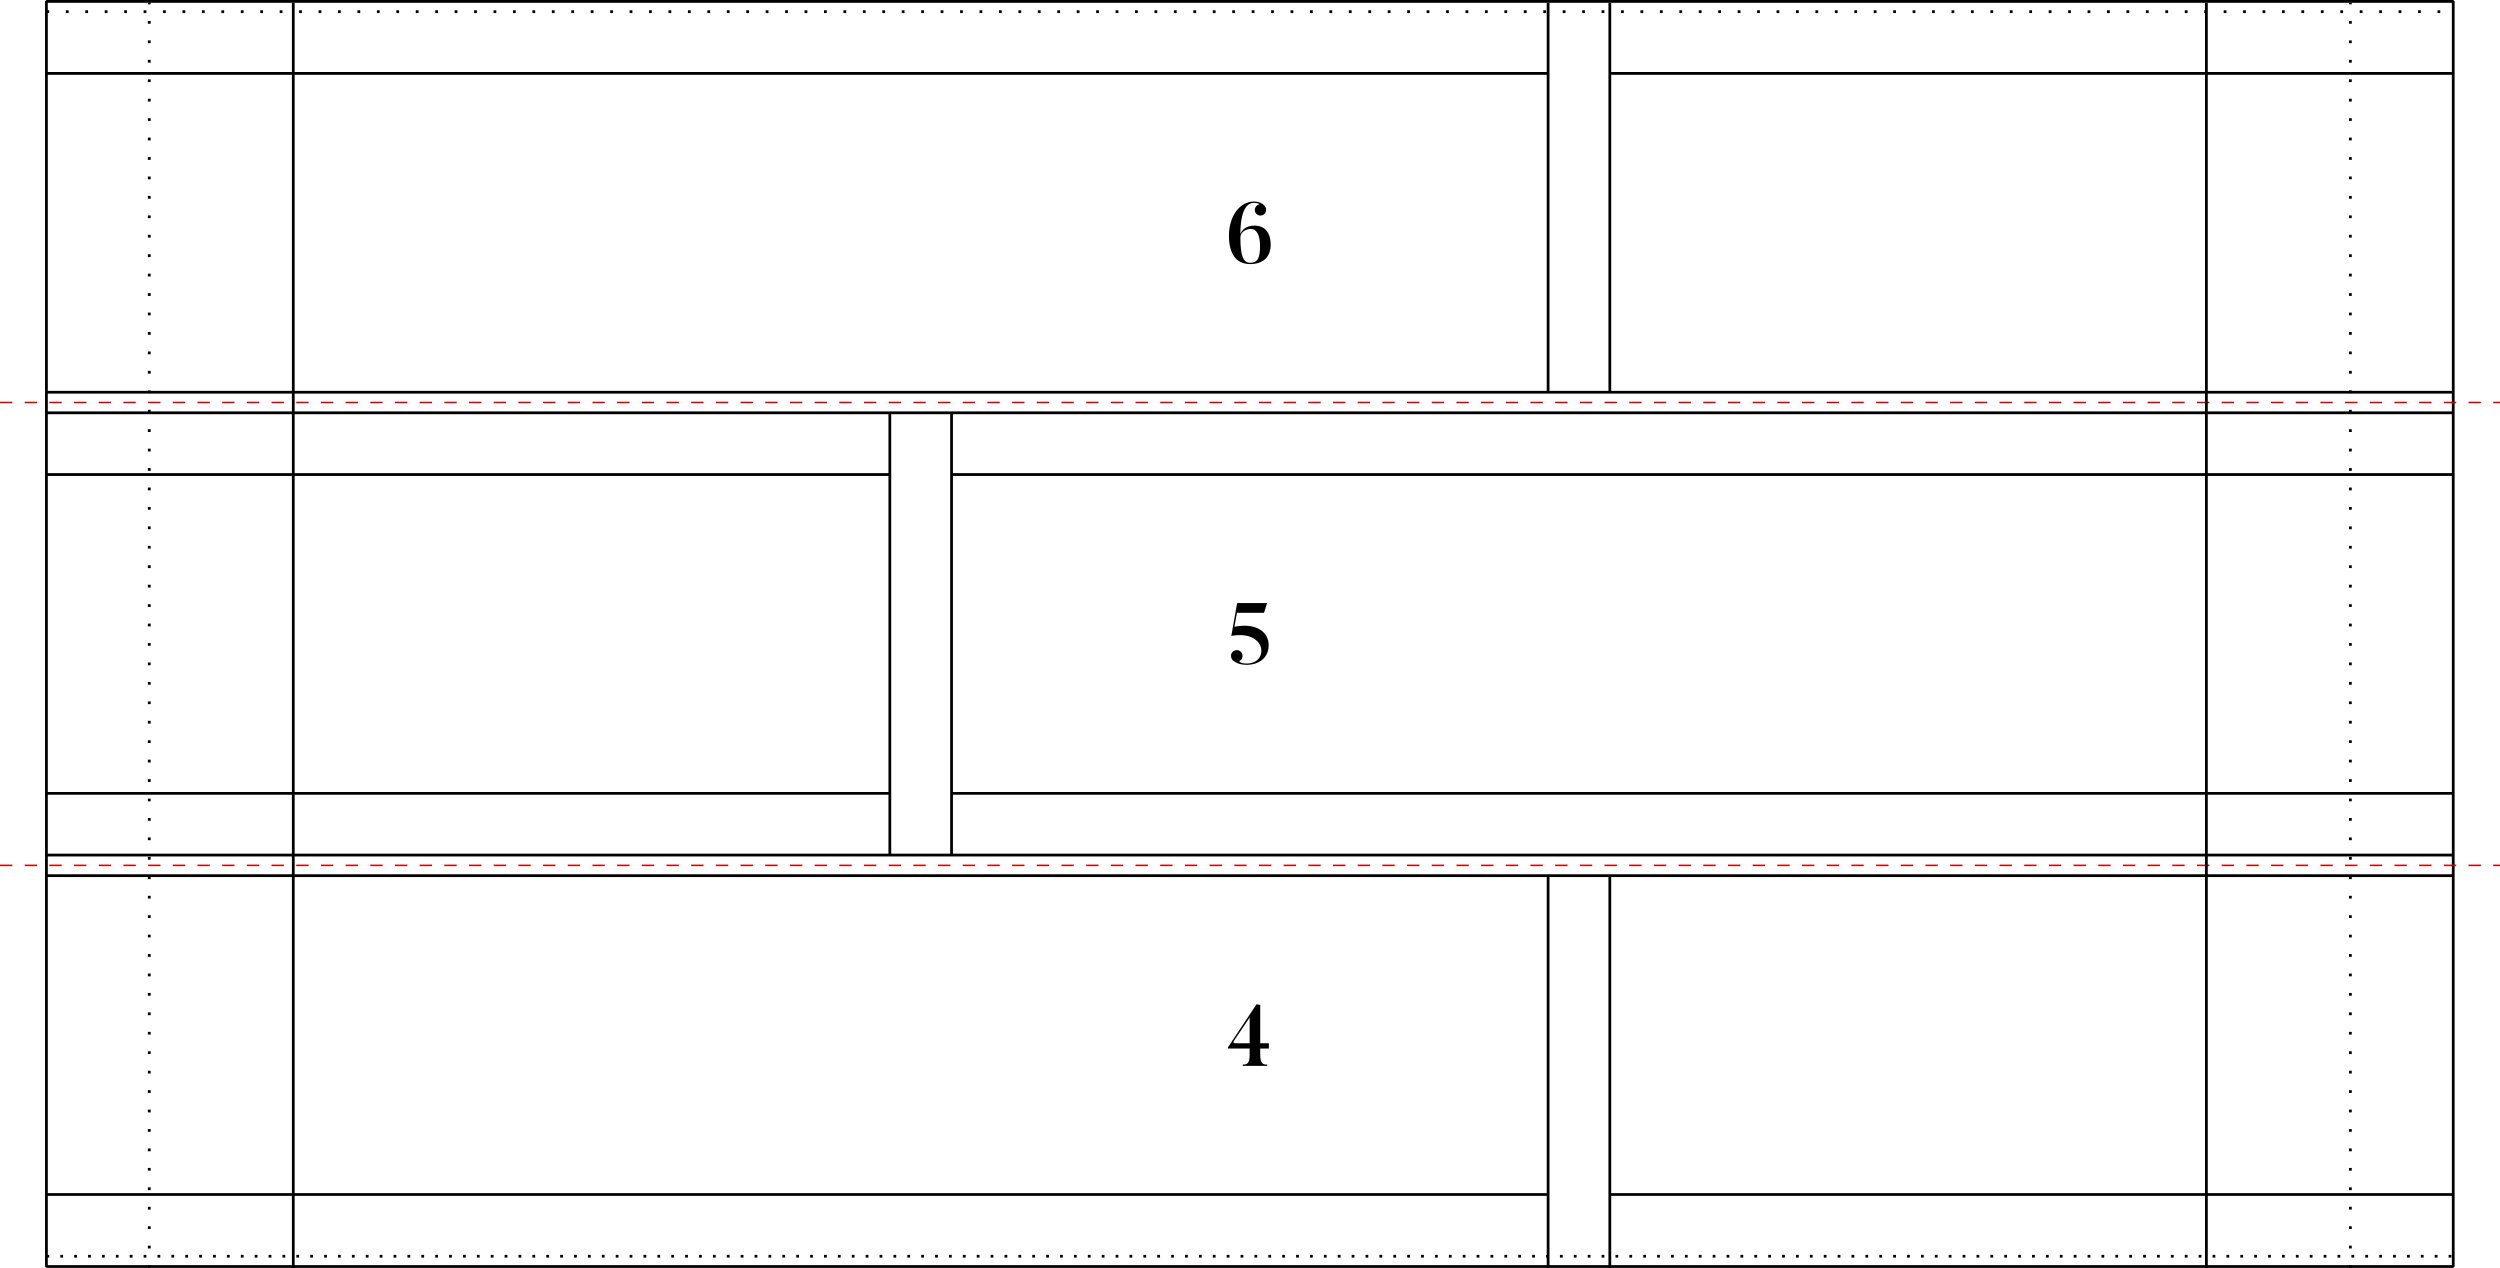
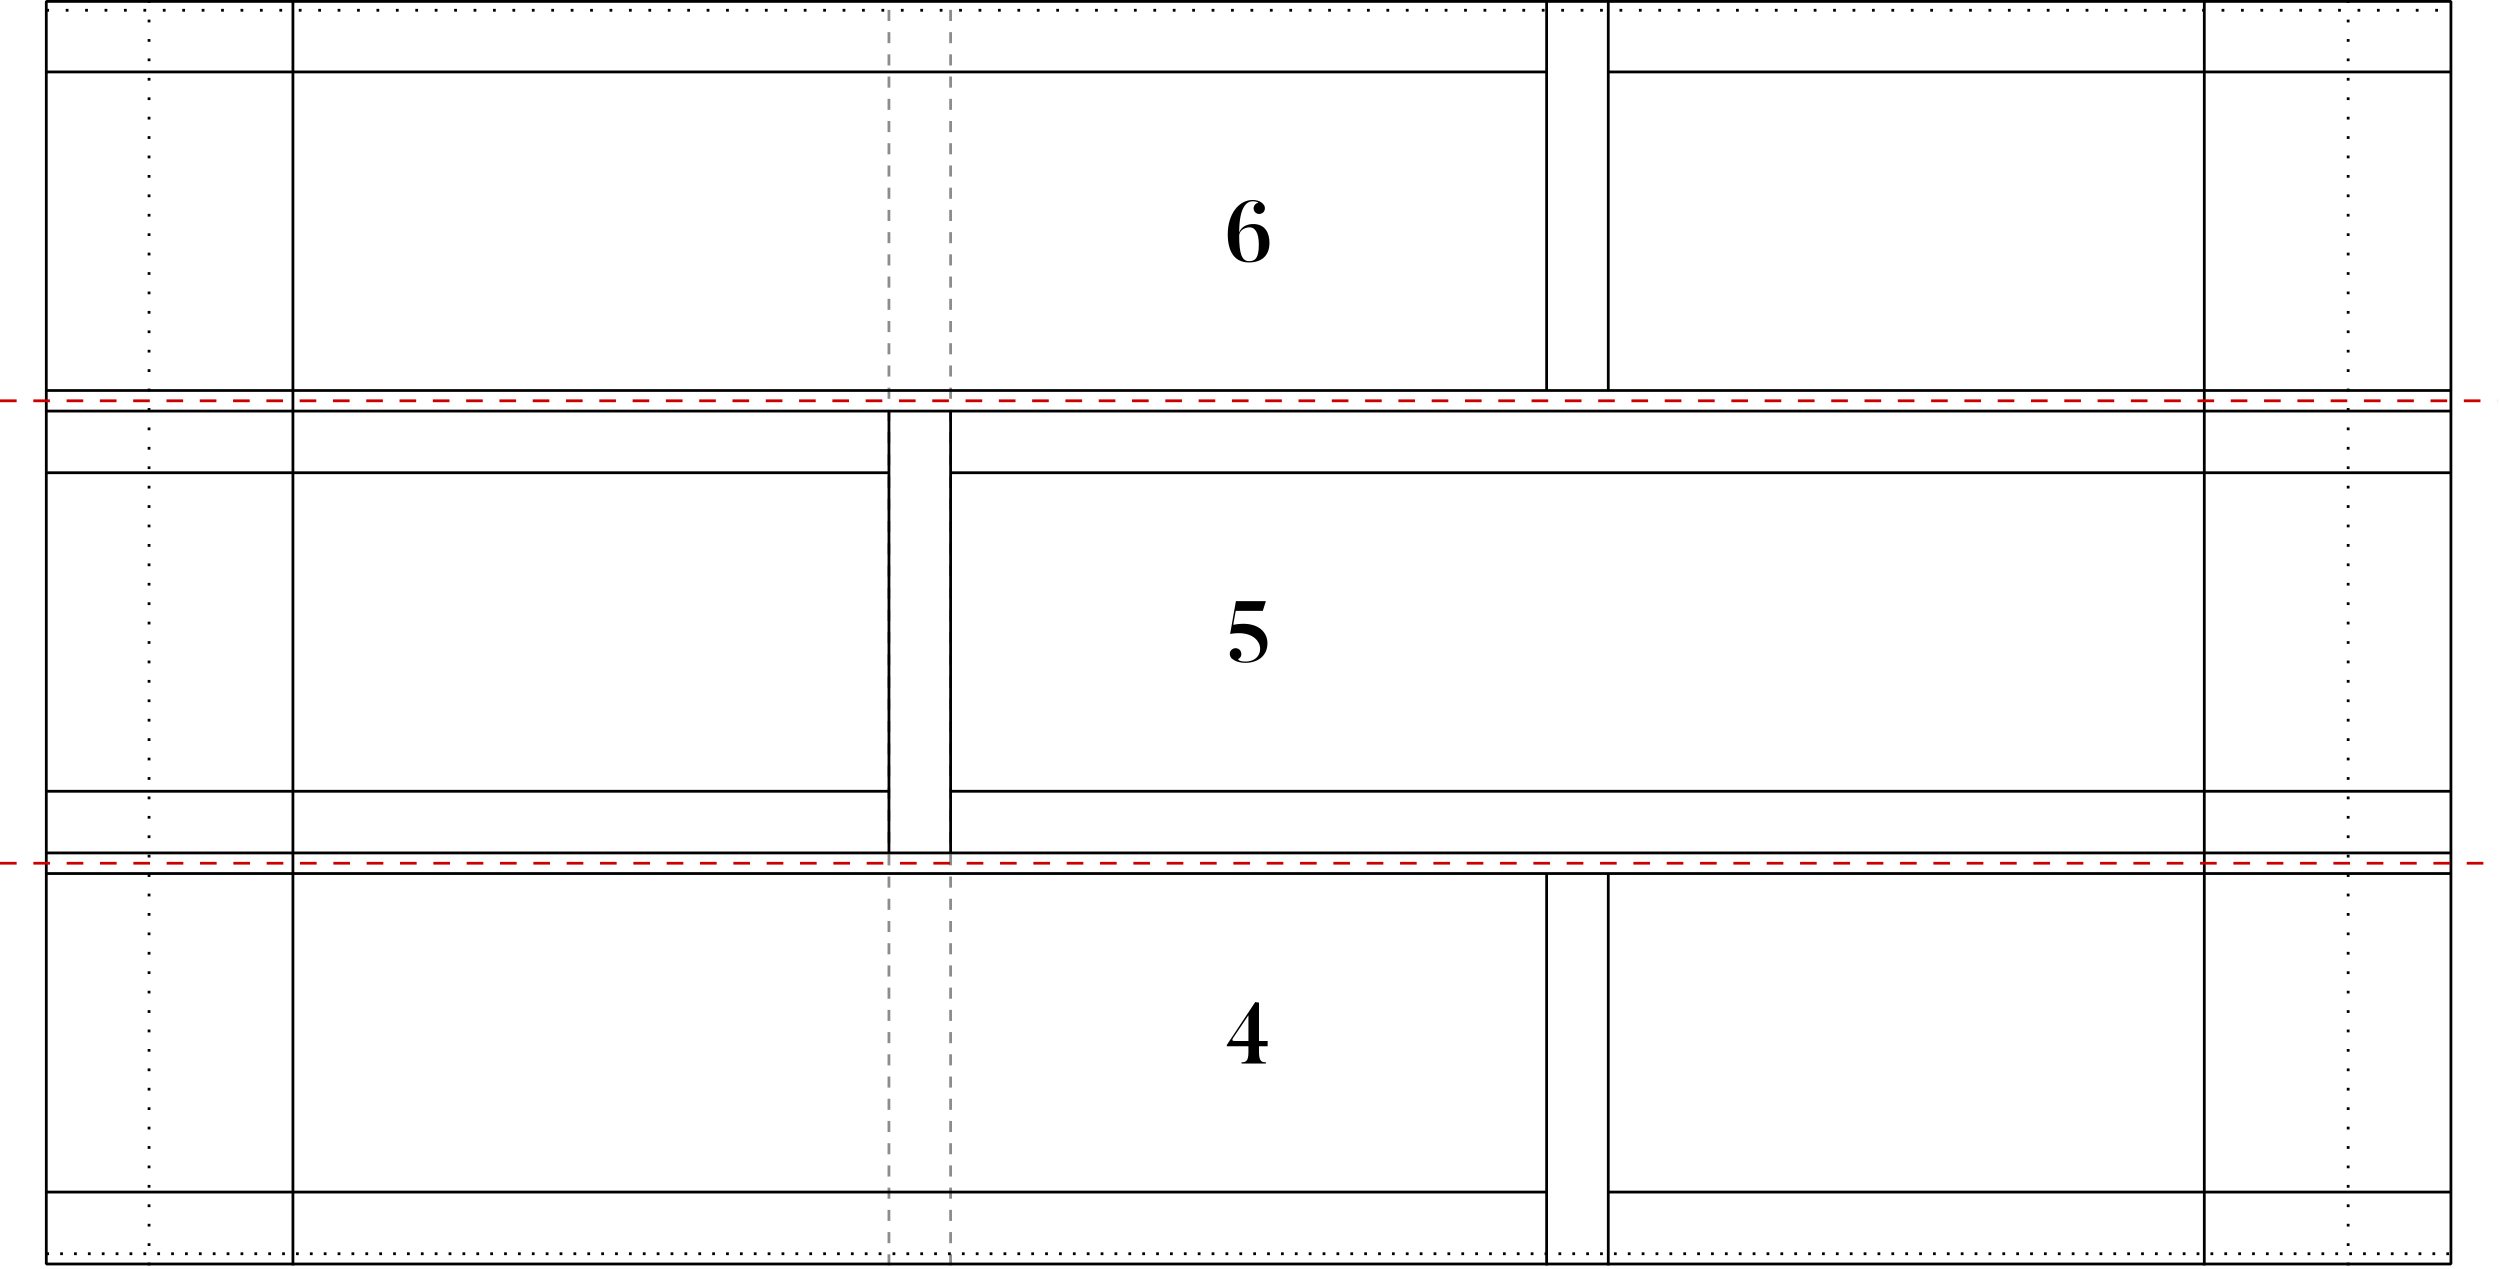
- <svg xmlns="http://www.w3.org/2000/svg" width="270mm" height="136.933mm" viewBox="0 0 270 136.933" version="1.1" id="svg4706">
+ <svg xmlns="http://www.w3.org/2000/svg" width="270mm" height="137mm" viewBox="0 0 270 137" version="1.1" id="svg4706">
  <defs id="defs4700" />
-   <g id="layer7" style="display:inline;opacity:1" transform="translate(2.1238251e-6,-0.3454646)">
-     <g transform="matrix(0.1894011,0,0,0.1894011,-276.2473,-27.91472)" style="display:inline" id="g5424">
+   <g id="layer7" style="display:inline;opacity:1" transform="translate(-0.01317961,2.503574)">
+     <g transform="matrix(0.1892294,0,0,0.1892294,-275.9925,-30.88395)" style="display:inline" id="g5424">
      <g id="g5399" style="display:inline" transform="matrix(0,-0.5865,0.5865,0,2732.573,1989.05)">
-         <rect style="opacity:1;fill:none;fill-opacity:1;stroke:#000000;stroke-width:2.7;stroke-linejoin:bevel;stroke-miterlimit:4;stroke-dasharray:none;stroke-dashoffset:0;stroke-opacity:1" id="rect5073" width="1230" height="2340" x="1905.636" y="-2127.15" />
+         <path id="path6118" d="M 1904.286,-1307.151 H 3134.322" style="fill:none;fill-rule:evenodd;stroke:#8c8c8c;stroke-width:2.703;stroke-linecap:butt;stroke-linejoin:miter;stroke-miterlimit:4;stroke-dasharray:10.812, 10.812;stroke-dashoffset:0;stroke-opacity:1" />
+         <path style="fill:none;fill-rule:evenodd;stroke:#8c8c8c;stroke-width:2.703;stroke-linecap:butt;stroke-linejoin:miter;stroke-miterlimit:4;stroke-dasharray:10.812, 10.812;stroke-dashoffset:0;stroke-opacity:1" d="M 1904.286,-1247.149 H 3134.322" id="path6116" />
+         <path style="opacity:1;fill:none;fill-opacity:1;stroke:#000000;stroke-width:2.7;stroke-linejoin:bevel;stroke-miterlimit:4;stroke-dasharray:none;stroke-dashoffset:0;stroke-opacity:1" d="M 1905.636,-2127.15 H 3134.322 V 212.85 H 1905.636 Z" id="rect5073" />
        <path style="fill:none;fill-rule:evenodd;stroke:#000000;stroke-width:2.7;stroke-linecap:butt;stroke-linejoin:miter;stroke-miterlimit:4;stroke-dasharray:2.7, 10.8;stroke-dashoffset:0;stroke-opacity:1" d="M 1915.636,-2127.15 V 212.85" id="path5077" />
        <path id="path5079" d="M 1975.636,-607.15 V 212.85" style="fill:none;fill-rule:evenodd;stroke:#000000;stroke-width:2.7;stroke-linecap:butt;stroke-linejoin:miter;stroke-miterlimit:4;stroke-dasharray:none;stroke-dashoffset:0;stroke-opacity:1" />
-         <path style="fill:none;fill-rule:evenodd;stroke:#000000;stroke-width:2.7;stroke-linecap:butt;stroke-linejoin:miter;stroke-miterlimit:4;stroke-dasharray:none;stroke-dashoffset:0;stroke-opacity:1" d="M 2285.636,-2127.15 V 212.85" id="path5081" />
-         <path id="path5083" d="M 2295.636,-2172.281 V 258.318" style="fill:none;fill-rule:evenodd;stroke:#cc0000;stroke-width:1.5;stroke-linecap:butt;stroke-linejoin:miter;stroke-miterlimit:4;stroke-dasharray:12, 12;stroke-dashoffset:0;stroke-opacity:1" />
-         <path style="fill:none;fill-rule:evenodd;stroke:#000000;stroke-width:2.7;stroke-linecap:butt;stroke-linejoin:miter;stroke-miterlimit:4;stroke-dasharray:none;stroke-dashoffset:0;stroke-opacity:1" d="M 2305.636,-2127.15 V 212.85" id="path5085" />
-         <path id="path5087" d="m 2365.636,-2127.15 v 820" style="fill:none;fill-rule:evenodd;stroke:#000000;stroke-width:2.7;stroke-linecap:butt;stroke-linejoin:miter;stroke-miterlimit:4;stroke-dasharray:none;stroke-dashoffset:0;stroke-opacity:1" />
-         <path style="fill:none;fill-rule:evenodd;stroke:#000000;stroke-width:2.7;stroke-linecap:butt;stroke-linejoin:miter;stroke-miterlimit:4;stroke-dasharray:none;stroke-dashoffset:0;stroke-opacity:1" d="m 2675.636,-2127.15 v 820" id="path5089" />
-         <path id="path5091" d="M 2735.636,-2127.15 V 212.85" style="fill:none;fill-rule:evenodd;stroke:#000000;stroke-width:2.7;stroke-linecap:butt;stroke-linejoin:miter;stroke-miterlimit:4;stroke-dasharray:none;stroke-dashoffset:0;stroke-opacity:1" />
-         <path style="fill:none;fill-rule:evenodd;stroke:#cc0000;stroke-width:1.5;stroke-linecap:butt;stroke-linejoin:miter;stroke-miterlimit:4;stroke-dasharray:12, 12;stroke-dashoffset:0;stroke-opacity:1" d="M 2745.636,-2172.281 V 258.318" id="path5093" />
-         <path id="path5095" d="M 2755.636,-2127.15 V 212.85" style="fill:none;fill-rule:evenodd;stroke:#000000;stroke-width:2.7;stroke-linecap:butt;stroke-linejoin:miter;stroke-miterlimit:4;stroke-dasharray:none;stroke-dashoffset:0;stroke-opacity:1" />
-         <path style="fill:none;fill-rule:evenodd;stroke:#000000;stroke-width:2.7;stroke-linecap:butt;stroke-linejoin:miter;stroke-miterlimit:4;stroke-dasharray:none;stroke-dashoffset:0;stroke-opacity:1" d="m 3065.636,-2127.15 v 1460" id="path5097" />
-         <path id="path5099" d="M 3125.636,-2127.15 V 212.85" style="fill:none;fill-rule:evenodd;stroke:#000000;stroke-width:2.7;stroke-linecap:butt;stroke-linejoin:miter;stroke-miterlimit:4;stroke-dasharray:2.7, 16.2;stroke-dashoffset:0;stroke-opacity:1" />
-         <path style="fill:none;fill-rule:evenodd;stroke:#000000;stroke-width:2.7;stroke-linecap:butt;stroke-linejoin:miter;stroke-miterlimit:4;stroke-dasharray:2.7, 16.2;stroke-dashoffset:0;stroke-opacity:1" d="m 1904.286,-2027.15 h 1230" id="path5101" />
-         <path id="path5103" d="m 1904.286,-1887.15 h 1230" style="fill:none;fill-rule:evenodd;stroke:#000000;stroke-width:2.7;stroke-linecap:butt;stroke-linejoin:miter;stroke-miterlimit:4;stroke-dasharray:none;stroke-dashoffset:0;stroke-opacity:1" />
-         <path style="fill:none;fill-rule:evenodd;stroke:#000000;stroke-width:2.7;stroke-linecap:butt;stroke-linejoin:miter;stroke-miterlimit:4;stroke-dasharray:none;stroke-dashoffset:0;stroke-opacity:1" d="m 2305.636,-1307.15 430,5e-4" id="path5105" />
-         <path id="path5107" d="m 2305.636,-1247.15 h 430" style="fill:none;fill-rule:evenodd;stroke:#000000;stroke-width:2.7;stroke-linecap:butt;stroke-linejoin:miter;stroke-miterlimit:4;stroke-dasharray:none;stroke-dashoffset:0;stroke-opacity:1" />
+         <path style="fill:none;fill-rule:evenodd;stroke:#000000;stroke-width:2.7;stroke-linecap:butt;stroke-linejoin:miter;stroke-miterlimit:4;stroke-dasharray:none;stroke-dashoffset:0;stroke-opacity:1" d="M 2305.654,-2127.15 V 212.85" id="path5085" />
+         <path id="path5087" d="m 2365.654,-2127.15 v 820" style="fill:none;fill-rule:evenodd;stroke:#000000;stroke-width:2.7;stroke-linecap:butt;stroke-linejoin:miter;stroke-miterlimit:4;stroke-dasharray:none;stroke-dashoffset:0;stroke-opacity:1" />
+         <path style="fill:none;fill-rule:evenodd;stroke:#000000;stroke-width:2.7;stroke-linecap:butt;stroke-linejoin:miter;stroke-miterlimit:4;stroke-dasharray:none;stroke-dashoffset:0;stroke-opacity:1" d="m 2675.654,-2127.15 v 820" id="path5089" />
+         <path id="path5095" d="M 2755.672,-2127.15 V 212.85" style="fill:none;fill-rule:evenodd;stroke:#000000;stroke-width:2.7;stroke-linecap:butt;stroke-linejoin:miter;stroke-miterlimit:4;stroke-dasharray:none;stroke-dashoffset:0;stroke-opacity:1" />
+         <path style="fill:none;fill-rule:evenodd;stroke:#000000;stroke-width:2.7;stroke-linecap:butt;stroke-linejoin:miter;stroke-miterlimit:4;stroke-dasharray:none;stroke-dashoffset:0;stroke-opacity:1" d="m 3065.672,-2127.15 v 1460" id="path5097" />
+         <path id="path5099" d="M 3125.672,-2127.15 V 212.85" style="fill:none;fill-rule:evenodd;stroke:#000000;stroke-width:2.7;stroke-linecap:butt;stroke-linejoin:miter;stroke-miterlimit:4;stroke-dasharray:2.7, 16.2;stroke-dashoffset:0;stroke-opacity:1" />
+         <path style="fill:none;fill-rule:evenodd;stroke:#000000;stroke-width:2.7;stroke-linecap:butt;stroke-linejoin:miter;stroke-miterlimit:4;stroke-dasharray:2.7, 16.2;stroke-dashoffset:0;stroke-opacity:1" d="M 1904.286,-2027.15 H 3134.322" id="path5101" />
+         <path id="path5103" d="M 1904.286,-1887.15 H 3134.322" style="fill:none;fill-rule:evenodd;stroke:#000000;stroke-width:2.7;stroke-linecap:butt;stroke-linejoin:miter;stroke-miterlimit:4;stroke-dasharray:none;stroke-dashoffset:0;stroke-opacity:1" />
+         <path style="fill:none;fill-rule:evenodd;stroke:#000000;stroke-width:2.7;stroke-linecap:butt;stroke-linejoin:miter;stroke-miterlimit:4;stroke-dasharray:none;stroke-dashoffset:0;stroke-opacity:1" d="m 2305.654,-1307.15 430,5e-4" id="path5105" />
+         <path id="path5107" d="m 2305.654,-1247.15 h 430" style="fill:none;fill-rule:evenodd;stroke:#000000;stroke-width:2.7;stroke-linecap:butt;stroke-linejoin:miter;stroke-miterlimit:4;stroke-dasharray:none;stroke-dashoffset:0;stroke-opacity:1" />
        <path style="fill:none;fill-rule:evenodd;stroke:#000000;stroke-width:2.7;stroke-linecap:butt;stroke-linejoin:miter;stroke-miterlimit:4;stroke-dasharray:none;stroke-dashoffset:0;stroke-opacity:1" d="m 1904.286,-667.15 h 381.35" id="path5109" />
        <path id="path5111" d="m 1904.286,-607.15 h 381.35" style="fill:none;fill-rule:evenodd;stroke:#000000;stroke-width:2.7;stroke-linecap:butt;stroke-linejoin:miter;stroke-miterlimit:4;stroke-dasharray:none;stroke-dashoffset:0;stroke-opacity:1" />
-         <path style="fill:none;fill-rule:evenodd;stroke:#000000;stroke-width:2.7;stroke-linecap:butt;stroke-linejoin:miter;stroke-miterlimit:4;stroke-dasharray:none;stroke-dashoffset:0;stroke-opacity:1" d="m 1904.286,-27.15 h 1230" id="path5113" />
-         <path id="path5115" d="m 1904.286,112.85 h 1230" style="fill:none;fill-rule:evenodd;stroke:#000000;stroke-width:2.7;stroke-linecap:butt;stroke-linejoin:miter;stroke-miterlimit:4;stroke-dasharray:2.7, 16.2;stroke-dashoffset:0;stroke-opacity:1" />
-         <path id="path5119" d="M 2675.636,-1247.15 V 212.85" style="fill:none;fill-rule:evenodd;stroke:#000000;stroke-width:2.7;stroke-linecap:butt;stroke-linejoin:miter;stroke-miterlimit:4;stroke-dasharray:none;stroke-dashoffset:0;stroke-opacity:1" />
-         <path style="fill:none;fill-rule:evenodd;stroke:#000000;stroke-width:2.7;stroke-linecap:butt;stroke-linejoin:miter;stroke-miterlimit:4;stroke-dasharray:none;stroke-dashoffset:0;stroke-opacity:1" d="M 2365.636,-1247.15 V 212.85" id="path5121" />
-         <path id="path5123" d="m 2755.636,-667.15 h 378.65" style="fill:none;fill-rule:evenodd;stroke:#000000;stroke-width:2.7;stroke-linecap:butt;stroke-linejoin:miter;stroke-miterlimit:4;stroke-dasharray:none;stroke-dashoffset:0;stroke-opacity:1" />
-         <path style="fill:none;fill-rule:evenodd;stroke:#000000;stroke-width:2.7;stroke-linecap:butt;stroke-linejoin:miter;stroke-miterlimit:4;stroke-dasharray:none;stroke-dashoffset:0;stroke-opacity:1" d="m 2755.636,-607.15 h 378.65" id="path5125" />
+         <path style="fill:none;fill-rule:evenodd;stroke:#000000;stroke-width:2.7;stroke-linecap:butt;stroke-linejoin:miter;stroke-miterlimit:4;stroke-dasharray:none;stroke-dashoffset:0;stroke-opacity:1" d="M 1904.286,-27.15 H 3134.322" id="path5113" />
+         <path id="path5115" d="M 1904.286,112.85 H 3134.322" style="fill:none;fill-rule:evenodd;stroke:#000000;stroke-width:2.7;stroke-linecap:butt;stroke-linejoin:miter;stroke-miterlimit:4;stroke-dasharray:2.7, 16.2;stroke-dashoffset:0;stroke-opacity:1" />
+         <path id="path5119" d="M 2675.654,-1247.15 V 212.85" style="fill:none;fill-rule:evenodd;stroke:#000000;stroke-width:2.7;stroke-linecap:butt;stroke-linejoin:miter;stroke-miterlimit:4;stroke-dasharray:none;stroke-dashoffset:0;stroke-opacity:1" />
+         <path style="fill:none;fill-rule:evenodd;stroke:#000000;stroke-width:2.7;stroke-linecap:butt;stroke-linejoin:miter;stroke-miterlimit:4;stroke-dasharray:none;stroke-dashoffset:0;stroke-opacity:1" d="M 2365.654,-1247.15 V 212.85" id="path5121" />
+         <path id="path5123" d="m 2755.672,-667.15 h 378.65" style="fill:none;fill-rule:evenodd;stroke:#000000;stroke-width:2.7;stroke-linecap:butt;stroke-linejoin:miter;stroke-miterlimit:4;stroke-dasharray:none;stroke-dashoffset:0;stroke-opacity:1" />
+         <path style="fill:none;fill-rule:evenodd;stroke:#000000;stroke-width:2.7;stroke-linecap:butt;stroke-linejoin:miter;stroke-miterlimit:4;stroke-dasharray:none;stroke-dashoffset:0;stroke-opacity:1" d="m 2755.672,-607.15 h 378.65" id="path5125" />
        <path style="fill:none;fill-rule:evenodd;stroke:#000000;stroke-width:2.7;stroke-linecap:butt;stroke-linejoin:miter;stroke-miterlimit:4;stroke-dasharray:none;stroke-dashoffset:0;stroke-opacity:1" d="m 1975.636,-2127.15 v 1460" id="path5127" />
-         <path id="path5129" d="M 3065.636,-607.15 V 212.85" style="fill:none;fill-rule:evenodd;stroke:#000000;stroke-width:2.7;stroke-linecap:butt;stroke-linejoin:miter;stroke-miterlimit:4;stroke-dasharray:none;stroke-dashoffset:0;stroke-opacity:1" />
+         <path id="path5129" d="M 3065.672,-607.15 V 212.85" style="fill:none;fill-rule:evenodd;stroke:#000000;stroke-width:2.7;stroke-linecap:butt;stroke-linejoin:miter;stroke-miterlimit:4;stroke-dasharray:none;stroke-dashoffset:0;stroke-opacity:1" />
+         <path style="fill:none;fill-rule:evenodd;stroke:#000000;stroke-width:2.7;stroke-linecap:butt;stroke-linejoin:miter;stroke-miterlimit:4;stroke-dasharray:none;stroke-dashoffset:0;stroke-opacity:1" d="M 2735.646,-2127.15 V 212.85" id="path7667" />
+         <path id="path7669" d="M 2285.628,-2127.15 V 212.85" style="fill:none;fill-rule:evenodd;stroke:#000000;stroke-width:2.7;stroke-linecap:butt;stroke-linejoin:miter;stroke-miterlimit:4;stroke-dasharray:none;stroke-dashoffset:0;stroke-opacity:1" />
+         <path style="fill:none;fill-rule:evenodd;stroke:#cc0000;stroke-width:2.703;stroke-linecap:butt;stroke-linejoin:miter;stroke-miterlimit:4;stroke-dasharray:16.219, 16.219;stroke-dashoffset:0;stroke-opacity:1" d="M 2295.641,-2172.202 V 257.902" id="path7671" />
+         <path id="path7673" d="M 2745.659,-2172.202 V 257.902" style="fill:none;fill-rule:evenodd;stroke:#cc0000;stroke-width:2.7;stroke-linecap:butt;stroke-linejoin:miter;stroke-miterlimit:4;stroke-dasharray:16.2, 16.2;stroke-dashoffset:0;stroke-opacity:1" />
      </g>
-       <g id="text4901" style="font-style:normal;font-variant:normal;font-weight:500;font-stretch:normal;font-size:49.389px;line-height:5.292px;font-family:Butler;-inkscape-font-specification:'Butler, Medium';font-variant-ligatures:normal;font-variant-caps:normal;font-variant-numeric:normal;font-feature-settings:normal;text-align:start;letter-spacing:0px;word-spacing:0px;writing-mode:lr-tb;text-anchor:start;fill:#000000;fill-opacity:1;stroke:none;stroke-width:0.265px;stroke-linecap:butt;stroke-linejoin:miter;stroke-opacity:1" aria-label="5">
+       <g id="text4901" style="font-style:normal;font-variant:normal;font-weight:500;font-stretch:normal;font-size:49.389px;line-height:5.292px;font-family:Butler;-inkscape-font-specification:'Butler, Medium';font-variant-ligatures:normal;font-variant-caps:normal;font-variant-numeric:normal;font-feature-settings:normal;text-align:start;letter-spacing:0px;word-spacing:0px;writing-mode:lr-tb;text-anchor:start;fill:#000000;fill-opacity:1;stroke:none;stroke-width:0.265px;stroke-linecap:butt;stroke-linejoin:miter;stroke-opacity:1" aria-label="5" transform="translate(0,-0.01064544)">
        <path id="path4964" style="fill:#000000;fill-opacity:1;stroke:none;stroke-width:0.265px" d="m 2181.935,516.402 c -0.296,-5.729 -5.63,-12.397 -19.509,-9.828 l 1.432,-7.952 h 15.459 l 1.729,-5.532 h -17.088 l -3.309,18.718 c 11.656,-2.025 15.854,3.26 16.792,6.272 1.383,4.741 -1.58,9.483 -8.05,9.483 -3.655,0 -4.593,-1.284 -3.951,-1.58 0.642,-0.296 1.284,-0.938 1.482,-1.827 0.494,-1.778 -0.494,-3.605 -2.223,-4.099 -1.778,-0.494 -3.655,0.543 -4.149,2.272 -0.296,1.185 0.148,2.618 0.938,3.408 0.889,0.741 3.161,2.568 7.902,2.568 6.569,0 12.94,-3.704 12.545,-11.903 z" />
      </g>
-       <g id="text4905" style="font-style:normal;font-variant:normal;font-weight:500;font-stretch:normal;font-size:49.389px;line-height:5.292px;font-family:Butler;-inkscape-font-specification:'Butler, Medium';font-variant-ligatures:normal;font-variant-caps:normal;font-variant-numeric:normal;font-feature-settings:normal;text-align:start;letter-spacing:0px;word-spacing:0px;writing-mode:lr-tb;text-anchor:start;fill:#000000;fill-opacity:1;stroke:none;stroke-width:0.265px;stroke-linecap:butt;stroke-linejoin:miter;stroke-opacity:1" aria-label="6">
+       <g id="text4905" style="font-style:normal;font-variant:normal;font-weight:500;font-stretch:normal;font-size:49.389px;line-height:5.292px;font-family:Butler;-inkscape-font-specification:'Butler, Medium';font-variant-ligatures:normal;font-variant-caps:normal;font-variant-numeric:normal;font-feature-settings:normal;text-align:start;letter-spacing:0px;word-spacing:0px;writing-mode:lr-tb;text-anchor:start;fill:#000000;fill-opacity:1;stroke:none;stroke-width:0.265px;stroke-linecap:butt;stroke-linejoin:miter;stroke-opacity:1" aria-label="6" transform="translate(0,-0.02129044)">
        <path id="path4967" d="m 2177.032,289.519 c 0,7.655 -1.926,9.532 -5.63,9.532 -4.05,0 -5.581,-4.297 -5.581,-14.422 0,-3.21 3.309,-4.889 6.025,-4.889 2.815,0 5.186,2.815 5.186,9.779 z m 6.075,-0.938 c 0,-5.235 -2.223,-10.717 -9.236,-10.717 -3.062,0 -6.618,1.087 -8.05,4.791 0.049,-13.681 3.704,-17.879 8.001,-17.78 2.469,0.099 3.161,0.889 2.766,0.938 -0.79,0.049 -1.432,0.543 -1.926,1.235 -1.037,1.432 -0.691,3.507 0.741,4.494 1.482,1.037 3.507,0.642 4.544,-0.79 0.692,-1.037 0.741,-2.469 0.198,-3.408 -0.494,-0.84 -2.173,-3.21 -6.668,-3.21 -7.803,0 -14.175,8.001 -14.175,19.509 0,9.828 3.753,16.15 12.1,16.15 6.865,0 11.705,-3.556 11.705,-11.211 z" />
      </g>
      <g id="text4909" style="font-style:normal;font-variant:normal;font-weight:500;font-stretch:normal;font-size:49.389px;line-height:5.292px;font-family:Butler;-inkscape-font-specification:'Butler, Medium';font-variant-ligatures:normal;font-variant-caps:normal;font-variant-numeric:normal;font-feature-settings:normal;text-align:start;letter-spacing:0px;word-spacing:0px;writing-mode:lr-tb;text-anchor:start;fill:#000000;fill-opacity:1;stroke:none;stroke-width:0.265px;stroke-linecap:butt;stroke-linejoin:miter;stroke-opacity:1" aria-label="4">
        <path id="path4970" d="m 2171.104,744.1 h -7.705 c -1.136,0 -2.272,-0.049 -0.642,-2.321 l 8.347,-12.347 z m 10.964,3.013 v -3.013 h -4.939 v -21.879 l -2.124,-0.346 -16.249,24.497 v 0.741 h 12.347 v 3.556 c 0,5.383 -1.877,5.581 -3.951,5.581 v 0.741 h 13.928 v -0.741 c -2.074,0 -3.951,-0.099 -3.951,-5.828 v -3.309 z" />
      </g>
    </g>
  </g>
</svg>
